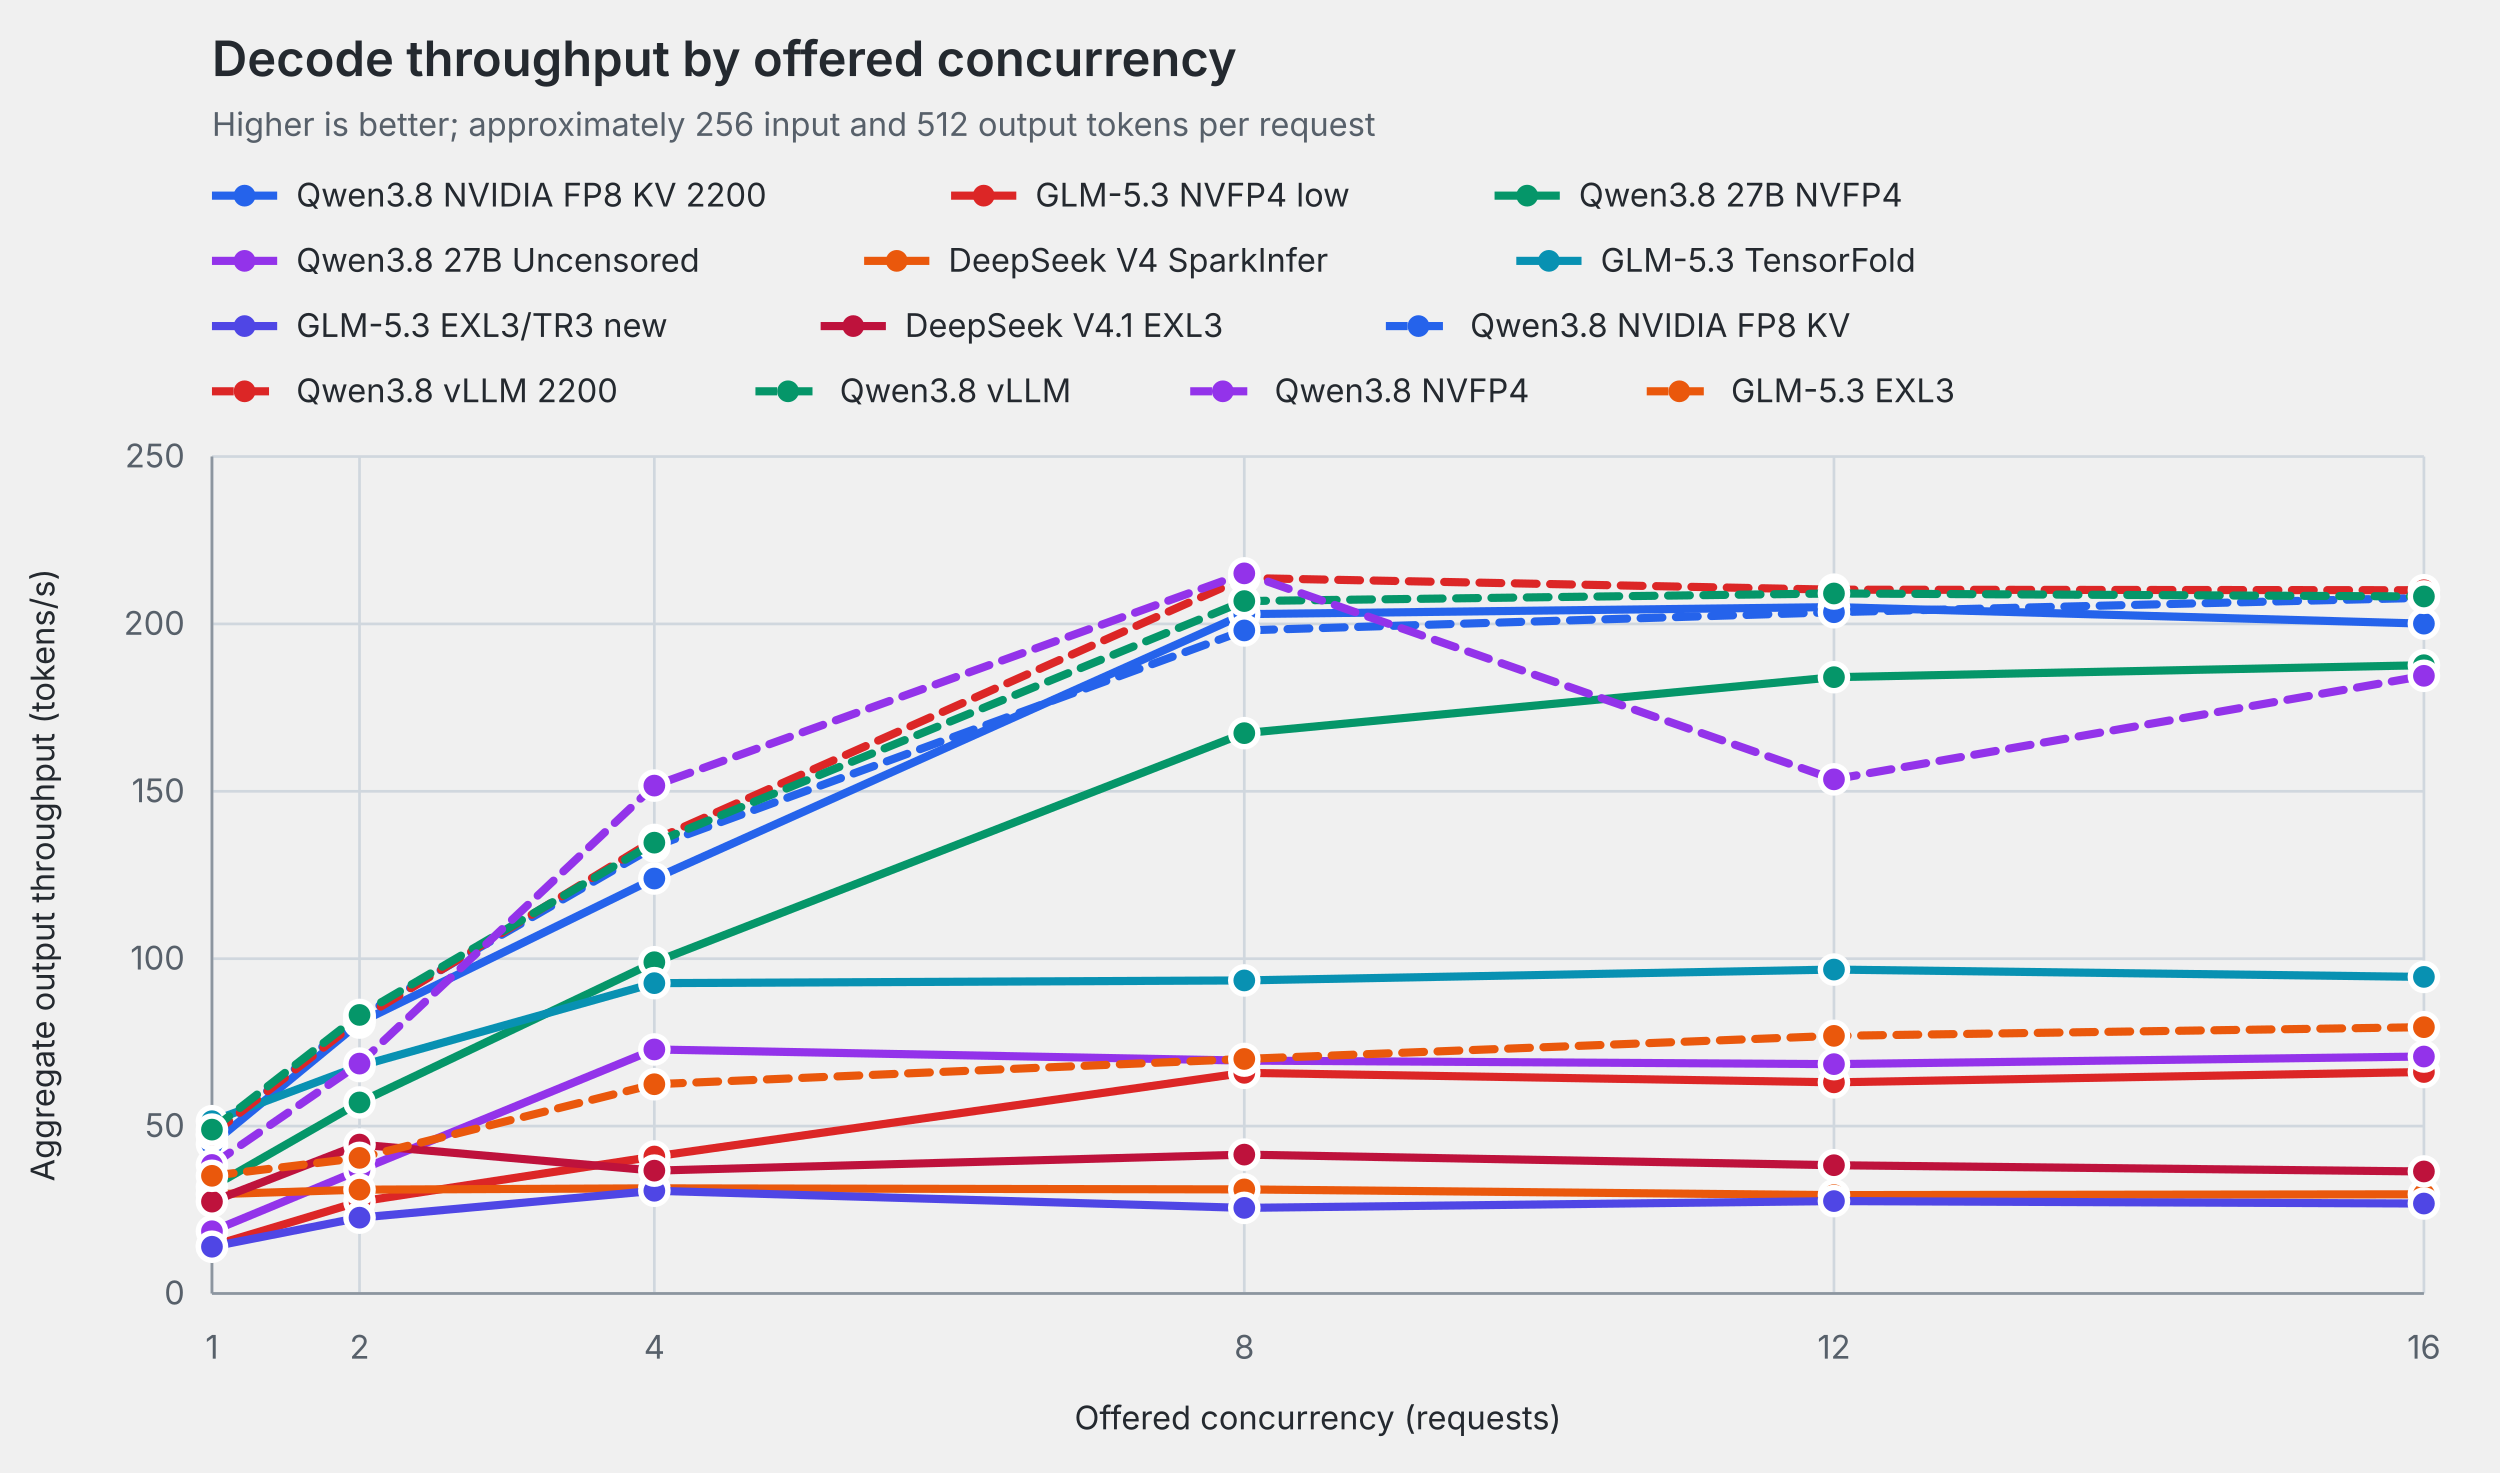
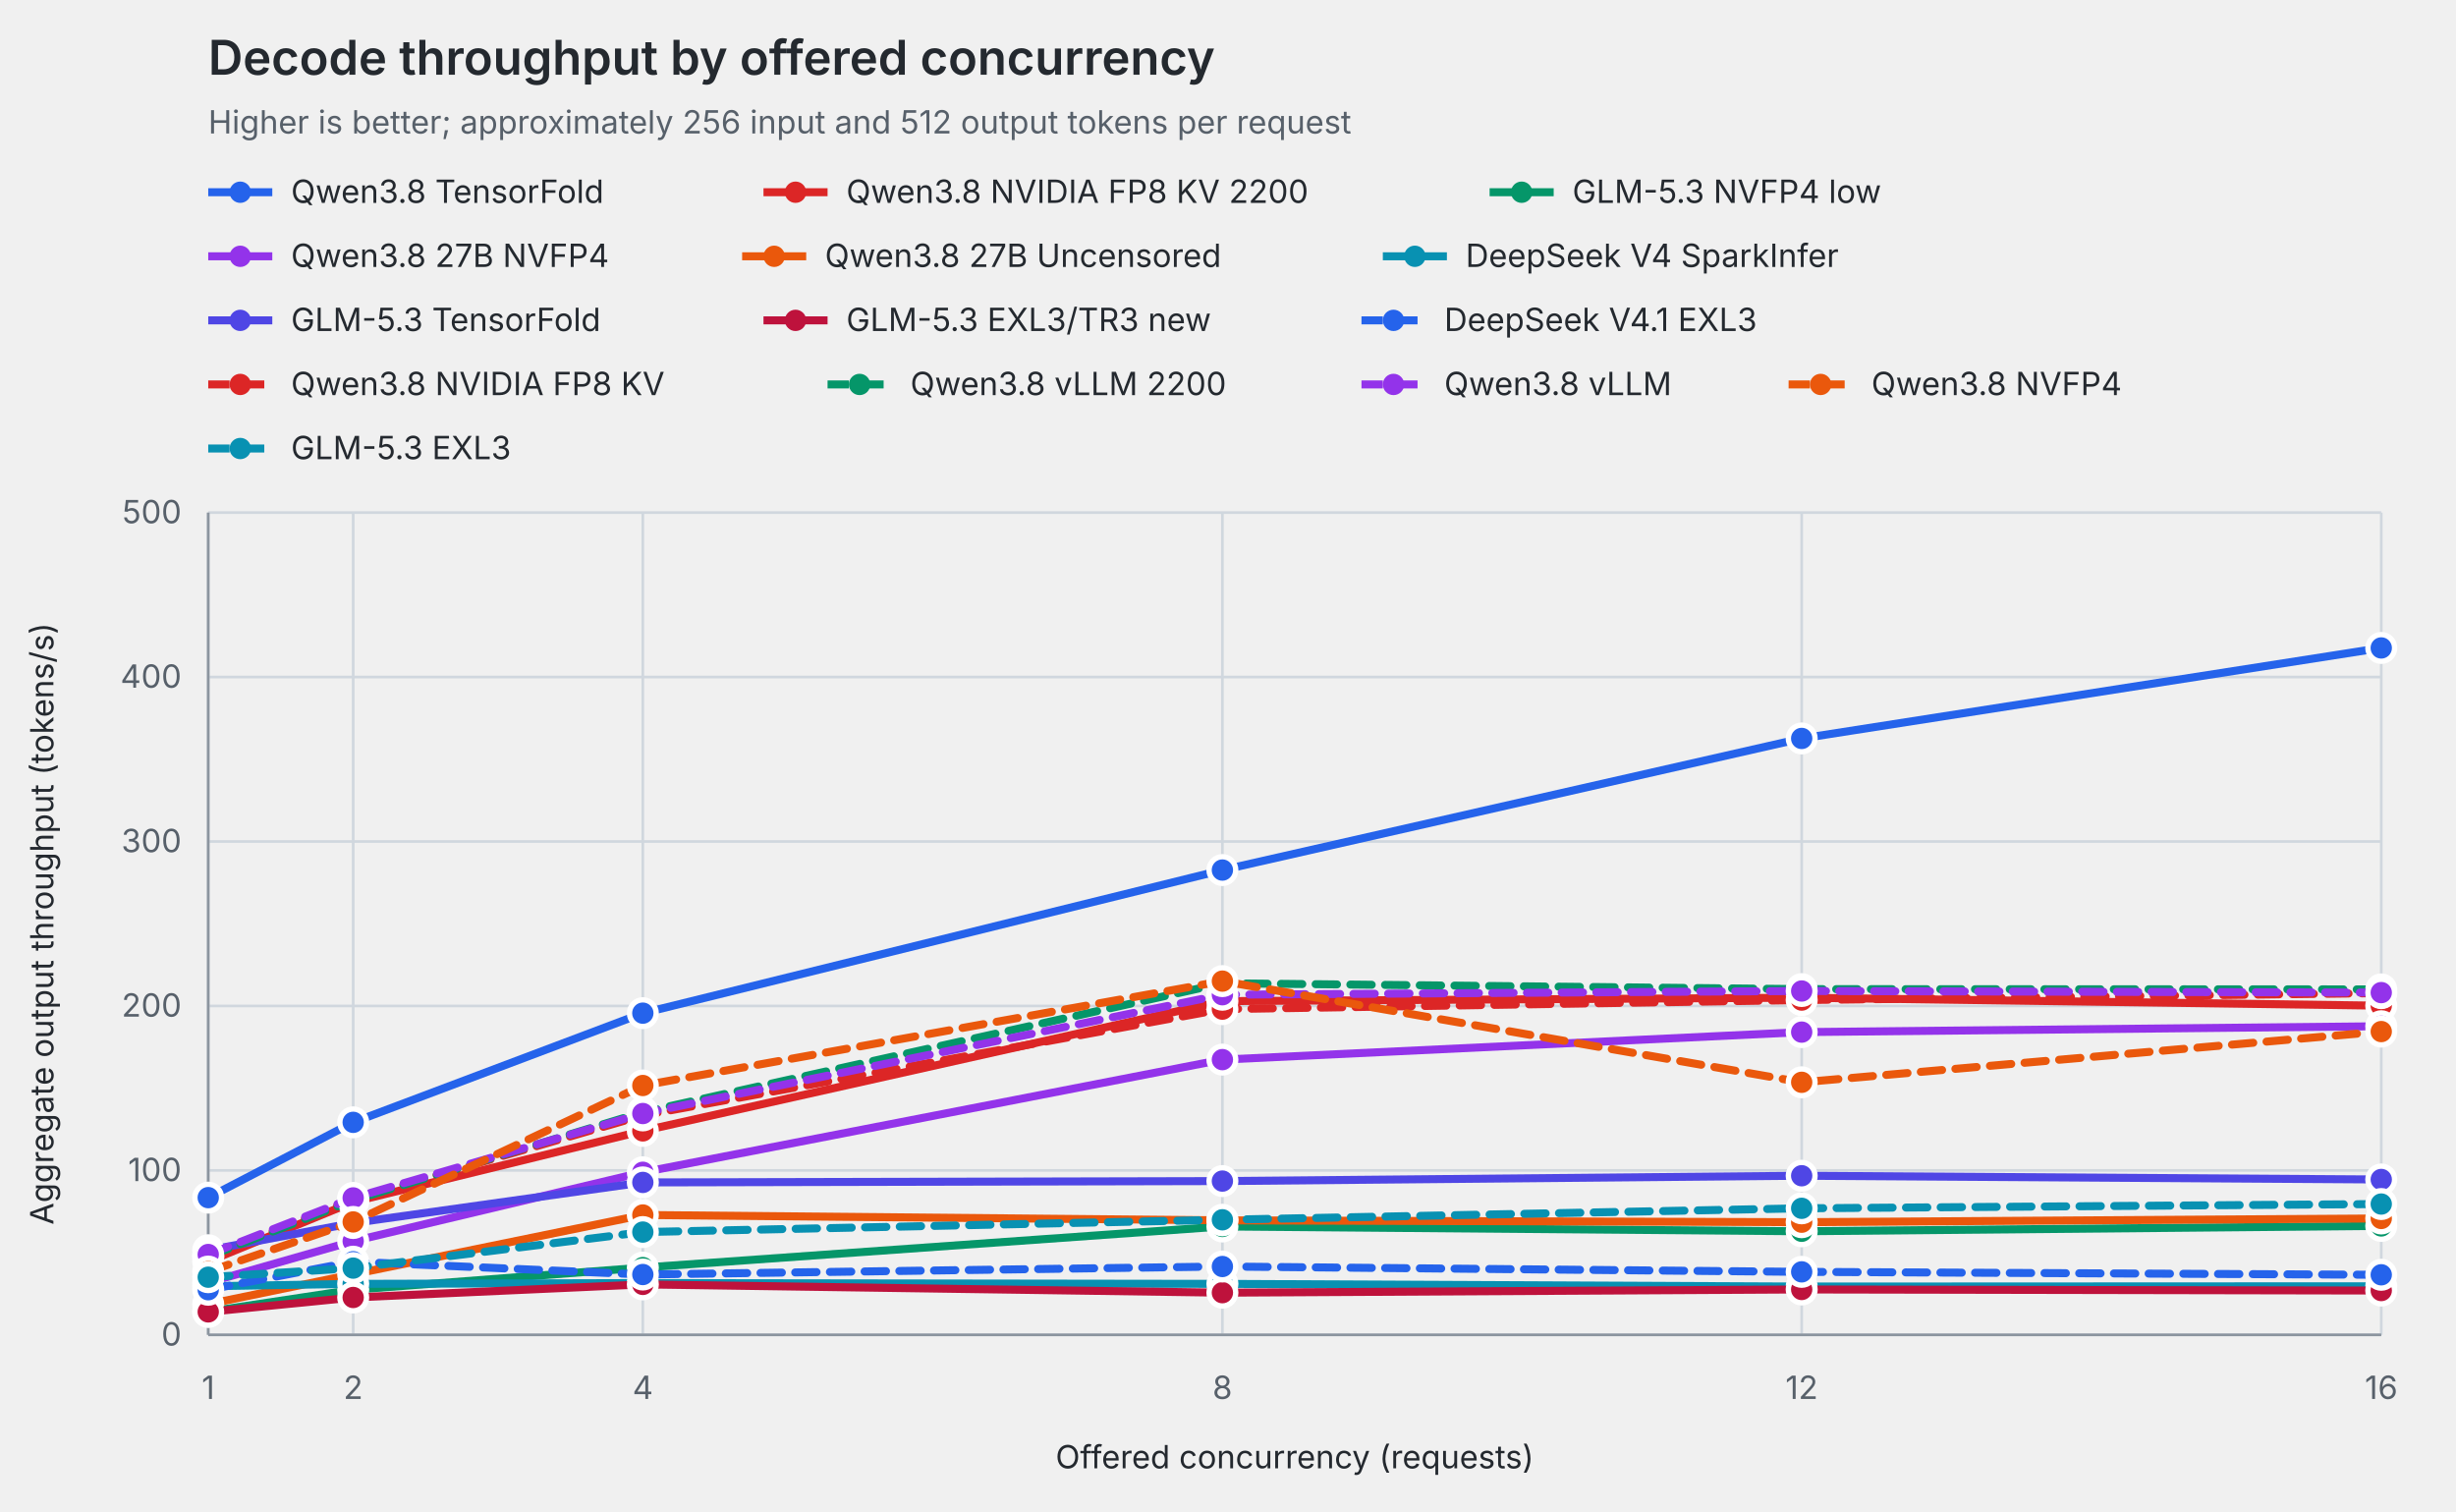
- <svg xmlns="http://www.w3.org/2000/svg" width="920" height="542" viewBox="0 0 920 542" role="img" aria-labelledby="title desc">
+ <svg xmlns="http://www.w3.org/2000/svg" width="920" height="566" viewBox="0 0 920 566" role="img" aria-labelledby="title desc">
  <style>
    :root { color-scheme: light dark; }
    text { font-family: ui-sans-serif, system-ui, -apple-system, BlinkMacSystemFont, "Segoe UI", sans-serif; fill: #24292f; font-size: 12px; }
    .title { font-size: 18px; font-weight: 600; }
    .subtitle, .tick { fill: #57606a; }
    .grid { stroke: #d0d7de; stroke-width: 1; }
    .axis { stroke: #8c959f; stroke-width: 1; }
    .series { fill: none; stroke-width: 3; stroke-linejoin: round; stroke-linecap: round; }
    .marker { stroke: #ffffff; stroke-width: 2; }
    @media (prefers-color-scheme: dark) {
      text { fill: #f0f6fc; }
      .subtitle, .tick { fill: #8c959f; }
      .grid { stroke: #30363d; }
      .axis { stroke: #6e7681; }
      .marker { stroke: #0d1117; }
    }
  </style>
  <text class="title" x="78" y="28">Decode throughput by offered concurrency</text>
  <text class="subtitle" x="78" y="50">Higher is better; approximately 256 input and 512 output tokens per request</text>
  <line x1="78" y1="72" x2="102" y2="72" stroke="#2563eb" stroke-width="3" stroke-dasharray="" />
  <circle cx="90" cy="72" r="4" fill="#2563eb" />
-   <text x="109" y="76">Qwen3.8 NVIDIA FP8 KV 2200</text>
-   <line x1="350" y1="72" x2="374" y2="72" stroke="#dc2626" stroke-width="3" stroke-dasharray="" />
-   <circle cx="362" cy="72" r="4" fill="#dc2626" />
-   <text x="381" y="76">GLM-5.3 NVFP4 low</text>
-   <line x1="550" y1="72" x2="574" y2="72" stroke="#059669" stroke-width="3" stroke-dasharray="" />
-   <circle cx="562" cy="72" r="4" fill="#059669" />
-   <text x="581" y="76">Qwen3.8 27B NVFP4</text>
+   <text x="109" y="76">Qwen3.8 TensorFold</text>
+   <line x1="286" y1="72" x2="310" y2="72" stroke="#dc2626" stroke-width="3" stroke-dasharray="" />
+   <circle cx="298" cy="72" r="4" fill="#dc2626" />
+   <text x="317" y="76">Qwen3.8 NVIDIA FP8 KV 2200</text>
+   <line x1="558" y1="72" x2="582" y2="72" stroke="#059669" stroke-width="3" stroke-dasharray="" />
+   <circle cx="570" cy="72" r="4" fill="#059669" />
+   <text x="589" y="76">GLM-5.3 NVFP4 low</text>
  <line x1="78" y1="96" x2="102" y2="96" stroke="#9333ea" stroke-width="3" stroke-dasharray="" />
  <circle cx="90" cy="96" r="4" fill="#9333ea" />
-   <text x="109" y="100">Qwen3.8 27B Uncensored</text>
-   <line x1="318" y1="96" x2="342" y2="96" stroke="#ea580c" stroke-width="3" stroke-dasharray="" />
-   <circle cx="330" cy="96" r="4" fill="#ea580c" />
-   <text x="349" y="100">DeepSeek V4 SparkInfer</text>
-   <line x1="558" y1="96" x2="582" y2="96" stroke="#0891b2" stroke-width="3" stroke-dasharray="" />
-   <circle cx="570" cy="96" r="4" fill="#0891b2" />
-   <text x="589" y="100">GLM-5.3 TensorFold</text>
+   <text x="109" y="100">Qwen3.8 27B NVFP4</text>
+   <line x1="278" y1="96" x2="302" y2="96" stroke="#ea580c" stroke-width="3" stroke-dasharray="" />
+   <circle cx="290" cy="96" r="4" fill="#ea580c" />
+   <text x="309" y="100">Qwen3.8 27B Uncensored</text>
+   <line x1="518" y1="96" x2="542" y2="96" stroke="#0891b2" stroke-width="3" stroke-dasharray="" />
+   <circle cx="530" cy="96" r="4" fill="#0891b2" />
+   <text x="549" y="100">DeepSeek V4 SparkInfer</text>
  <line x1="78" y1="120" x2="102" y2="120" stroke="#4f46e5" stroke-width="3" stroke-dasharray="" />
  <circle cx="90" cy="120" r="4" fill="#4f46e5" />
-   <text x="109" y="124">GLM-5.3 EXL3/TR3 new</text>
-   <line x1="302" y1="120" x2="326" y2="120" stroke="#be123c" stroke-width="3" stroke-dasharray="" />
-   <circle cx="314" cy="120" r="4" fill="#be123c" />
-   <text x="333" y="124">DeepSeek V4.1 EXL3</text>
+   <text x="109" y="124">GLM-5.3 TensorFold</text>
+   <line x1="286" y1="120" x2="310" y2="120" stroke="#be123c" stroke-width="3" stroke-dasharray="" />
+   <circle cx="298" cy="120" r="4" fill="#be123c" />
+   <text x="317" y="124">GLM-5.3 EXL3/TR3 new</text>
  <line x1="510" y1="120" x2="534" y2="120" stroke="#2563eb" stroke-width="3" stroke-dasharray="8 5" />
  <circle cx="522" cy="120" r="4" fill="#2563eb" />
-   <text x="541" y="124">Qwen3.8 NVIDIA FP8 KV</text>
+   <text x="541" y="124">DeepSeek V4.1 EXL3</text>
  <line x1="78" y1="144" x2="102" y2="144" stroke="#dc2626" stroke-width="3" stroke-dasharray="8 5" />
  <circle cx="90" cy="144" r="4" fill="#dc2626" />
-   <text x="109" y="148">Qwen3.8 vLLM 2200</text>
-   <line x1="278" y1="144" x2="302" y2="144" stroke="#059669" stroke-width="3" stroke-dasharray="8 5" />
-   <circle cx="290" cy="144" r="4" fill="#059669" />
-   <text x="309" y="148">Qwen3.8 vLLM</text>
-   <line x1="438" y1="144" x2="462" y2="144" stroke="#9333ea" stroke-width="3" stroke-dasharray="8 5" />
-   <circle cx="450" cy="144" r="4" fill="#9333ea" />
-   <text x="469" y="148">Qwen3.8 NVFP4</text>
-   <line x1="606" y1="144" x2="630" y2="144" stroke="#ea580c" stroke-width="3" stroke-dasharray="8 5" />
-   <circle cx="618" cy="144" r="4" fill="#ea580c" />
-   <text x="637" y="148">GLM-5.3 EXL3</text>
-   <line class="grid" x1="78" y1="476.0" x2="892" y2="476.0" />
-   <text class="tick" x="68" y="480.0" text-anchor="end">0</text>
-   <line class="grid" x1="78" y1="414.4" x2="892" y2="414.4" />
-   <text class="tick" x="68" y="418.4" text-anchor="end">50</text>
-   <line class="grid" x1="78" y1="352.8" x2="892" y2="352.8" />
-   <text class="tick" x="68" y="356.8" text-anchor="end">100</text>
-   <line class="grid" x1="78" y1="291.2" x2="892" y2="291.2" />
-   <text class="tick" x="68" y="295.2" text-anchor="end">150</text>
-   <line class="grid" x1="78" y1="229.6" x2="892" y2="229.6" />
-   <text class="tick" x="68" y="233.6" text-anchor="end">200</text>
-   <line class="grid" x1="78" y1="168.0" x2="892" y2="168.0" />
-   <text class="tick" x="68" y="172.0" text-anchor="end">250</text>
-   <line class="grid" x1="78.0" y1="168" x2="78.0" y2="476" />
-   <text class="tick" x="78.0" y="500" text-anchor="middle">1</text>
-   <line class="grid" x1="132.3" y1="168" x2="132.3" y2="476" />
-   <text class="tick" x="132.3" y="500" text-anchor="middle">2</text>
-   <line class="grid" x1="240.8" y1="168" x2="240.8" y2="476" />
-   <text class="tick" x="240.8" y="500" text-anchor="middle">4</text>
-   <line class="grid" x1="457.9" y1="168" x2="457.9" y2="476" />
-   <text class="tick" x="457.9" y="500" text-anchor="middle">8</text>
-   <line class="grid" x1="674.9" y1="168" x2="674.9" y2="476" />
-   <text class="tick" x="674.9" y="500" text-anchor="middle">12</text>
-   <line class="grid" x1="892.0" y1="168" x2="892.0" y2="476" />
-   <text class="tick" x="892.0" y="500" text-anchor="middle">16</text>
-   <line class="axis" x1="78" y1="476" x2="892" y2="476" />
-   <line class="axis" x1="78" y1="168" x2="78" y2="476" />
-   <text x="485.0" y="526" text-anchor="middle">Offered concurrency (requests)</text>
-   <text transform="translate(20 322.0) rotate(-90)" text-anchor="middle">Aggregate output throughput (tokens/s)</text>
-   <path class="series" d="M 78.0 421.0 L 132.3 376.3 L 240.8 323.3 L 457.9 226.0 L 674.9 223.4 L 892.0 229.5" stroke="#2563eb" stroke-dasharray="" />
-   <circle class="marker" cx="78.0" cy="421.0" r="5" fill="#2563eb" />
-   <circle class="marker" cx="132.3" cy="376.3" r="5" fill="#2563eb" />
-   <circle class="marker" cx="240.8" cy="323.3" r="5" fill="#2563eb" />
-   <circle class="marker" cx="457.9" cy="226.0" r="5" fill="#2563eb" />
-   <circle class="marker" cx="674.9" cy="223.4" r="5" fill="#2563eb" />
-   <circle class="marker" cx="892.0" cy="229.5" r="5" fill="#2563eb" />
-   <path class="series" d="M 78.0 458.5 L 132.3 442.2 L 240.8 425.6 L 457.9 394.8 L 674.9 398.3 L 892.0 394.5" stroke="#dc2626" stroke-dasharray="" />
-   <circle class="marker" cx="78.0" cy="458.5" r="5" fill="#dc2626" />
-   <circle class="marker" cx="132.3" cy="442.2" r="5" fill="#dc2626" />
-   <circle class="marker" cx="240.8" cy="425.6" r="5" fill="#dc2626" />
-   <circle class="marker" cx="457.9" cy="394.8" r="5" fill="#dc2626" />
-   <circle class="marker" cx="674.9" cy="398.3" r="5" fill="#dc2626" />
-   <circle class="marker" cx="892.0" cy="394.5" r="5" fill="#dc2626" />
-   <path class="series" d="M 78.0 436.8 L 132.3 405.7 L 240.8 354.1 L 457.9 269.8 L 674.9 249.2 L 892.0 244.8" stroke="#059669" stroke-dasharray="" />
-   <circle class="marker" cx="78.0" cy="436.8" r="5" fill="#059669" />
-   <circle class="marker" cx="132.3" cy="405.7" r="5" fill="#059669" />
-   <circle class="marker" cx="240.8" cy="354.1" r="5" fill="#059669" />
-   <circle class="marker" cx="457.9" cy="269.8" r="5" fill="#059669" />
-   <circle class="marker" cx="674.9" cy="249.2" r="5" fill="#059669" />
-   <circle class="marker" cx="892.0" cy="244.8" r="5" fill="#059669" />
-   <path class="series" d="M 78.0 453.1 L 132.3 430.6 L 240.8 386.2 L 457.9 390.3 L 674.9 391.6 L 892.0 388.8" stroke="#9333ea" stroke-dasharray="" />
-   <circle class="marker" cx="78.0" cy="453.1" r="5" fill="#9333ea" />
-   <circle class="marker" cx="132.3" cy="430.6" r="5" fill="#9333ea" />
-   <circle class="marker" cx="240.8" cy="386.2" r="5" fill="#9333ea" />
-   <circle class="marker" cx="457.9" cy="390.3" r="5" fill="#9333ea" />
-   <circle class="marker" cx="674.9" cy="391.6" r="5" fill="#9333ea" />
-   <circle class="marker" cx="892.0" cy="388.8" r="5" fill="#9333ea" />
-   <path class="series" d="M 78.0 439.5 L 132.3 437.8 L 240.8 437.3 L 457.9 437.7 L 674.9 439.8 L 892.0 439.5" stroke="#ea580c" stroke-dasharray="" />
-   <circle class="marker" cx="78.0" cy="439.5" r="5" fill="#ea580c" />
-   <circle class="marker" cx="132.3" cy="437.8" r="5" fill="#ea580c" />
-   <circle class="marker" cx="240.8" cy="437.3" r="5" fill="#ea580c" />
-   <circle class="marker" cx="457.9" cy="437.7" r="5" fill="#ea580c" />
-   <circle class="marker" cx="674.9" cy="439.8" r="5" fill="#ea580c" />
-   <circle class="marker" cx="892.0" cy="439.5" r="5" fill="#ea580c" />
-   <path class="series" d="M 78.0 412.6 L 132.3 392.3 L 240.8 361.8 L 457.9 360.8 L 674.9 356.8 L 892.0 359.5" stroke="#0891b2" stroke-dasharray="" />
-   <circle class="marker" cx="78.0" cy="412.6" r="5" fill="#0891b2" />
-   <circle class="marker" cx="132.3" cy="392.3" r="5" fill="#0891b2" />
-   <circle class="marker" cx="240.8" cy="361.8" r="5" fill="#0891b2" />
-   <circle class="marker" cx="457.9" cy="360.8" r="5" fill="#0891b2" />
-   <circle class="marker" cx="674.9" cy="356.8" r="5" fill="#0891b2" />
-   <circle class="marker" cx="892.0" cy="359.5" r="5" fill="#0891b2" />
-   <path class="series" d="M 78.0 458.8 L 132.3 448.1 L 240.8 438.2 L 457.9 444.5 L 674.9 442.0 L 892.0 442.9" stroke="#4f46e5" stroke-dasharray="" />
-   <circle class="marker" cx="78.0" cy="458.8" r="5" fill="#4f46e5" />
-   <circle class="marker" cx="132.3" cy="448.1" r="5" fill="#4f46e5" />
-   <circle class="marker" cx="240.8" cy="438.2" r="5" fill="#4f46e5" />
-   <circle class="marker" cx="457.9" cy="444.5" r="5" fill="#4f46e5" />
-   <circle class="marker" cx="674.9" cy="442.0" r="5" fill="#4f46e5" />
-   <circle class="marker" cx="892.0" cy="442.9" r="5" fill="#4f46e5" />
-   <path class="series" d="M 78.0 442.2 L 132.3 421.2 L 240.8 430.8 L 457.9 424.9 L 674.9 428.8 L 892.0 431.1" stroke="#be123c" stroke-dasharray="" />
-   <circle class="marker" cx="78.0" cy="442.2" r="5" fill="#be123c" />
-   <circle class="marker" cx="132.3" cy="421.2" r="5" fill="#be123c" />
-   <circle class="marker" cx="240.8" cy="430.8" r="5" fill="#be123c" />
-   <circle class="marker" cx="457.9" cy="424.9" r="5" fill="#be123c" />
-   <circle class="marker" cx="674.9" cy="428.8" r="5" fill="#be123c" />
-   <circle class="marker" cx="892.0" cy="431.1" r="5" fill="#be123c" />
-   <path class="series" d="M 78.0 417.7 L 132.3 374.3 L 240.8 311.5 L 457.9 232.0 L 674.9 225.3 L 892.0 220.0" stroke="#2563eb" stroke-dasharray="8 5" />
-   <circle class="marker" cx="78.0" cy="417.7" r="5" fill="#2563eb" />
-   <circle class="marker" cx="132.3" cy="374.3" r="5" fill="#2563eb" />
-   <circle class="marker" cx="240.8" cy="311.5" r="5" fill="#2563eb" />
-   <circle class="marker" cx="457.9" cy="232.0" r="5" fill="#2563eb" />
-   <circle class="marker" cx="674.9" cy="225.3" r="5" fill="#2563eb" />
-   <circle class="marker" cx="892.0" cy="220.0" r="5" fill="#2563eb" />
-   <path class="series" d="M 78.0 417.5 L 132.3 375.2 L 240.8 309.1 L 457.9 212.7 L 674.9 217.0 L 892.0 217.2" stroke="#dc2626" stroke-dasharray="8 5" />
-   <circle class="marker" cx="78.0" cy="417.5" r="5" fill="#dc2626" />
-   <circle class="marker" cx="132.3" cy="375.2" r="5" fill="#dc2626" />
-   <circle class="marker" cx="240.8" cy="309.1" r="5" fill="#dc2626" />
-   <circle class="marker" cx="457.9" cy="212.7" r="5" fill="#dc2626" />
-   <circle class="marker" cx="674.9" cy="217.0" r="5" fill="#dc2626" />
-   <circle class="marker" cx="892.0" cy="217.2" r="5" fill="#dc2626" />
-   <path class="series" d="M 78.0 415.7 L 132.3 373.5 L 240.8 310.1 L 457.9 221.2 L 674.9 218.4 L 892.0 219.5" stroke="#059669" stroke-dasharray="8 5" />
-   <circle class="marker" cx="78.0" cy="415.7" r="5" fill="#059669" />
-   <circle class="marker" cx="132.3" cy="373.5" r="5" fill="#059669" />
-   <circle class="marker" cx="240.8" cy="310.1" r="5" fill="#059669" />
-   <circle class="marker" cx="457.9" cy="221.2" r="5" fill="#059669" />
-   <circle class="marker" cx="674.9" cy="218.4" r="5" fill="#059669" />
-   <circle class="marker" cx="892.0" cy="219.5" r="5" fill="#059669" />
-   <path class="series" d="M 78.0 428.7 L 132.3 391.4 L 240.8 289.1 L 457.9 211.0 L 674.9 286.8 L 892.0 248.7" stroke="#9333ea" stroke-dasharray="8 5" />
-   <circle class="marker" cx="78.0" cy="428.7" r="5" fill="#9333ea" />
-   <circle class="marker" cx="132.3" cy="391.4" r="5" fill="#9333ea" />
-   <circle class="marker" cx="240.8" cy="289.1" r="5" fill="#9333ea" />
-   <circle class="marker" cx="457.9" cy="211.0" r="5" fill="#9333ea" />
-   <circle class="marker" cx="674.9" cy="286.8" r="5" fill="#9333ea" />
-   <circle class="marker" cx="892.0" cy="248.7" r="5" fill="#9333ea" />
-   <path class="series" d="M 78.0 432.7 L 132.3 426.1 L 240.8 399.0 L 457.9 389.7 L 674.9 381.2 L 892.0 378.0" stroke="#ea580c" stroke-dasharray="8 5" />
-   <circle class="marker" cx="78.0" cy="432.7" r="5" fill="#ea580c" />
-   <circle class="marker" cx="132.3" cy="426.1" r="5" fill="#ea580c" />
-   <circle class="marker" cx="240.8" cy="399.0" r="5" fill="#ea580c" />
-   <circle class="marker" cx="457.9" cy="389.7" r="5" fill="#ea580c" />
-   <circle class="marker" cx="674.9" cy="381.2" r="5" fill="#ea580c" />
-   <circle class="marker" cx="892.0" cy="378.0" r="5" fill="#ea580c" />
+   <text x="109" y="148">Qwen3.8 NVIDIA FP8 KV</text>
+   <line x1="310" y1="144" x2="334" y2="144" stroke="#059669" stroke-width="3" stroke-dasharray="8 5" />
+   <circle cx="322" cy="144" r="4" fill="#059669" />
+   <text x="341" y="148">Qwen3.8 vLLM 2200</text>
+   <line x1="510" y1="144" x2="534" y2="144" stroke="#9333ea" stroke-width="3" stroke-dasharray="8 5" />
+   <circle cx="522" cy="144" r="4" fill="#9333ea" />
+   <text x="541" y="148">Qwen3.8 vLLM</text>
+   <line x1="670" y1="144" x2="694" y2="144" stroke="#ea580c" stroke-width="3" stroke-dasharray="8 5" />
+   <circle cx="682" cy="144" r="4" fill="#ea580c" />
+   <text x="701" y="148">Qwen3.8 NVFP4</text>
+   <line x1="78" y1="168" x2="102" y2="168" stroke="#0891b2" stroke-width="3" stroke-dasharray="8 5" />
+   <circle cx="90" cy="168" r="4" fill="#0891b2" />
+   <text x="109" y="172">GLM-5.3 EXL3</text>
+   <line class="grid" x1="78" y1="500.0" x2="892" y2="500.0" />
+   <text class="tick" x="68" y="504.0" text-anchor="end">0</text>
+   <line class="grid" x1="78" y1="438.4" x2="892" y2="438.4" />
+   <text class="tick" x="68" y="442.4" text-anchor="end">100</text>
+   <line class="grid" x1="78" y1="376.8" x2="892" y2="376.8" />
+   <text class="tick" x="68" y="380.8" text-anchor="end">200</text>
+   <line class="grid" x1="78" y1="315.2" x2="892" y2="315.2" />
+   <text class="tick" x="68" y="319.2" text-anchor="end">300</text>
+   <line class="grid" x1="78" y1="253.6" x2="892" y2="253.6" />
+   <text class="tick" x="68" y="257.6" text-anchor="end">400</text>
+   <line class="grid" x1="78" y1="192.0" x2="892" y2="192.0" />
+   <text class="tick" x="68" y="196.0" text-anchor="end">500</text>
+   <line class="grid" x1="78.0" y1="192" x2="78.0" y2="500" />
+   <text class="tick" x="78.0" y="524" text-anchor="middle">1</text>
+   <line class="grid" x1="132.3" y1="192" x2="132.3" y2="500" />
+   <text class="tick" x="132.3" y="524" text-anchor="middle">2</text>
+   <line class="grid" x1="240.8" y1="192" x2="240.8" y2="500" />
+   <text class="tick" x="240.8" y="524" text-anchor="middle">4</text>
+   <line class="grid" x1="457.9" y1="192" x2="457.9" y2="500" />
+   <text class="tick" x="457.9" y="524" text-anchor="middle">8</text>
+   <line class="grid" x1="674.9" y1="192" x2="674.9" y2="500" />
+   <text class="tick" x="674.9" y="524" text-anchor="middle">12</text>
+   <line class="grid" x1="892.0" y1="192" x2="892.0" y2="500" />
+   <text class="tick" x="892.0" y="524" text-anchor="middle">16</text>
+   <line class="axis" x1="78" y1="500" x2="892" y2="500" />
+   <line class="axis" x1="78" y1="192" x2="78" y2="500" />
+   <text x="485.0" y="550" text-anchor="middle">Offered concurrency (requests)</text>
+   <text transform="translate(20 346.0) rotate(-90)" text-anchor="middle">Aggregate output throughput (tokens/s)</text>
+   <path class="series" d="M 78.0 448.6 L 132.3 420.4 L 240.8 379.5 L 457.9 325.9 L 674.9 276.6 L 892.0 242.7" stroke="#2563eb" stroke-dasharray="" />
+   <circle class="marker" cx="78.0" cy="448.6" r="5" fill="#2563eb" />
+   <circle class="marker" cx="132.3" cy="420.4" r="5" fill="#2563eb" />
+   <circle class="marker" cx="240.8" cy="379.5" r="5" fill="#2563eb" />
+   <circle class="marker" cx="457.9" cy="325.9" r="5" fill="#2563eb" />
+   <circle class="marker" cx="674.9" cy="276.6" r="5" fill="#2563eb" />
+   <circle class="marker" cx="892.0" cy="242.7" r="5" fill="#2563eb" />
+   <path class="series" d="M 78.0 472.5 L 132.3 450.2 L 240.8 423.6 L 457.9 375.0 L 674.9 373.7 L 892.0 376.7" stroke="#dc2626" stroke-dasharray="" />
+   <circle class="marker" cx="78.0" cy="472.5" r="5" fill="#dc2626" />
+   <circle class="marker" cx="132.3" cy="450.2" r="5" fill="#dc2626" />
+   <circle class="marker" cx="240.8" cy="423.6" r="5" fill="#dc2626" />
+   <circle class="marker" cx="457.9" cy="375.0" r="5" fill="#dc2626" />
+   <circle class="marker" cx="674.9" cy="373.7" r="5" fill="#dc2626" />
+   <circle class="marker" cx="892.0" cy="376.7" r="5" fill="#dc2626" />
+   <path class="series" d="M 78.0 491.3 L 132.3 483.1 L 240.8 474.8 L 457.9 459.4 L 674.9 461.2 L 892.0 459.2" stroke="#059669" stroke-dasharray="" />
+   <circle class="marker" cx="78.0" cy="491.3" r="5" fill="#059669" />
+   <circle class="marker" cx="132.3" cy="483.1" r="5" fill="#059669" />
+   <circle class="marker" cx="240.8" cy="474.8" r="5" fill="#059669" />
+   <circle class="marker" cx="457.9" cy="459.4" r="5" fill="#059669" />
+   <circle class="marker" cx="674.9" cy="461.2" r="5" fill="#059669" />
+   <circle class="marker" cx="892.0" cy="459.2" r="5" fill="#059669" />
+   <path class="series" d="M 78.0 480.4 L 132.3 464.9 L 240.8 439.1 L 457.9 396.9 L 674.9 386.6 L 892.0 384.4" stroke="#9333ea" stroke-dasharray="" />
+   <circle class="marker" cx="78.0" cy="480.4" r="5" fill="#9333ea" />
+   <circle class="marker" cx="132.3" cy="464.9" r="5" fill="#9333ea" />
+   <circle class="marker" cx="240.8" cy="439.1" r="5" fill="#9333ea" />
+   <circle class="marker" cx="457.9" cy="396.9" r="5" fill="#9333ea" />
+   <circle class="marker" cx="674.9" cy="386.6" r="5" fill="#9333ea" />
+   <circle class="marker" cx="892.0" cy="384.4" r="5" fill="#9333ea" />
+   <path class="series" d="M 78.0 488.5 L 132.3 477.3 L 240.8 455.1 L 457.9 457.1 L 674.9 457.8 L 892.0 456.4" stroke="#ea580c" stroke-dasharray="" />
+   <circle class="marker" cx="78.0" cy="488.5" r="5" fill="#ea580c" />
+   <circle class="marker" cx="132.3" cy="477.3" r="5" fill="#ea580c" />
+   <circle class="marker" cx="240.8" cy="455.1" r="5" fill="#ea580c" />
+   <circle class="marker" cx="457.9" cy="457.1" r="5" fill="#ea580c" />
+   <circle class="marker" cx="674.9" cy="457.8" r="5" fill="#ea580c" />
+   <circle class="marker" cx="892.0" cy="456.4" r="5" fill="#ea580c" />
+   <path class="series" d="M 78.0 481.8 L 132.3 480.9 L 240.8 480.6 L 457.9 480.9 L 674.9 481.9 L 892.0 481.8" stroke="#0891b2" stroke-dasharray="" />
+   <circle class="marker" cx="78.0" cy="481.8" r="5" fill="#0891b2" />
+   <circle class="marker" cx="132.3" cy="480.9" r="5" fill="#0891b2" />
+   <circle class="marker" cx="240.8" cy="480.6" r="5" fill="#0891b2" />
+   <circle class="marker" cx="457.9" cy="480.9" r="5" fill="#0891b2" />
+   <circle class="marker" cx="674.9" cy="481.9" r="5" fill="#0891b2" />
+   <circle class="marker" cx="892.0" cy="481.8" r="5" fill="#0891b2" />
+   <path class="series" d="M 78.0 468.3 L 132.3 458.1 L 240.8 442.9 L 457.9 442.4 L 674.9 440.4 L 892.0 441.8" stroke="#4f46e5" stroke-dasharray="" />
+   <circle class="marker" cx="78.0" cy="468.3" r="5" fill="#4f46e5" />
+   <circle class="marker" cx="132.3" cy="458.1" r="5" fill="#4f46e5" />
+   <circle class="marker" cx="240.8" cy="442.9" r="5" fill="#4f46e5" />
+   <circle class="marker" cx="457.9" cy="442.4" r="5" fill="#4f46e5" />
+   <circle class="marker" cx="674.9" cy="440.4" r="5" fill="#4f46e5" />
+   <circle class="marker" cx="892.0" cy="441.8" r="5" fill="#4f46e5" />
+   <path class="series" d="M 78.0 491.4 L 132.3 486.0 L 240.8 481.1 L 457.9 484.2 L 674.9 483.0 L 892.0 483.4" stroke="#be123c" stroke-dasharray="" />
+   <circle class="marker" cx="78.0" cy="491.4" r="5" fill="#be123c" />
+   <circle class="marker" cx="132.3" cy="486.0" r="5" fill="#be123c" />
+   <circle class="marker" cx="240.8" cy="481.1" r="5" fill="#be123c" />
+   <circle class="marker" cx="457.9" cy="484.2" r="5" fill="#be123c" />
+   <circle class="marker" cx="674.9" cy="483.0" r="5" fill="#be123c" />
+   <circle class="marker" cx="892.0" cy="483.4" r="5" fill="#be123c" />
+   <path class="series" d="M 78.0 483.1 L 132.3 472.6 L 240.8 477.4 L 457.9 474.4 L 674.9 476.4 L 892.0 477.5" stroke="#2563eb" stroke-dasharray="8 5" />
+   <circle class="marker" cx="78.0" cy="483.1" r="5" fill="#2563eb" />
+   <circle class="marker" cx="132.3" cy="472.6" r="5" fill="#2563eb" />
+   <circle class="marker" cx="240.8" cy="477.4" r="5" fill="#2563eb" />
+   <circle class="marker" cx="457.9" cy="474.4" r="5" fill="#2563eb" />
+   <circle class="marker" cx="674.9" cy="476.4" r="5" fill="#2563eb" />
+   <circle class="marker" cx="892.0" cy="477.5" r="5" fill="#2563eb" />
+   <path class="series" d="M 78.0 470.8 L 132.3 449.2 L 240.8 417.8 L 457.9 378.0 L 674.9 374.6 L 892.0 372.0" stroke="#dc2626" stroke-dasharray="8 5" />
+   <circle class="marker" cx="78.0" cy="470.8" r="5" fill="#dc2626" />
+   <circle class="marker" cx="132.3" cy="449.2" r="5" fill="#dc2626" />
+   <circle class="marker" cx="240.8" cy="417.8" r="5" fill="#dc2626" />
+   <circle class="marker" cx="457.9" cy="378.0" r="5" fill="#dc2626" />
+   <circle class="marker" cx="674.9" cy="374.6" r="5" fill="#dc2626" />
+   <circle class="marker" cx="892.0" cy="372.0" r="5" fill="#dc2626" />
+   <path class="series" d="M 78.0 470.7 L 132.3 449.6 L 240.8 416.6 L 457.9 368.3 L 674.9 370.5 L 892.0 370.6" stroke="#059669" stroke-dasharray="8 5" />
+   <circle class="marker" cx="78.0" cy="470.7" r="5" fill="#059669" />
+   <circle class="marker" cx="132.3" cy="449.6" r="5" fill="#059669" />
+   <circle class="marker" cx="240.8" cy="416.6" r="5" fill="#059669" />
+   <circle class="marker" cx="457.9" cy="368.3" r="5" fill="#059669" />
+   <circle class="marker" cx="674.9" cy="370.5" r="5" fill="#059669" />
+   <circle class="marker" cx="892.0" cy="370.6" r="5" fill="#059669" />
+   <path class="series" d="M 78.0 469.9 L 132.3 448.7 L 240.8 417.1 L 457.9 372.6 L 674.9 371.2 L 892.0 371.8" stroke="#9333ea" stroke-dasharray="8 5" />
+   <circle class="marker" cx="78.0" cy="469.9" r="5" fill="#9333ea" />
+   <circle class="marker" cx="132.3" cy="448.7" r="5" fill="#9333ea" />
+   <circle class="marker" cx="240.8" cy="417.1" r="5" fill="#9333ea" />
+   <circle class="marker" cx="457.9" cy="372.6" r="5" fill="#9333ea" />
+   <circle class="marker" cx="674.9" cy="371.2" r="5" fill="#9333ea" />
+   <circle class="marker" cx="892.0" cy="371.8" r="5" fill="#9333ea" />
+   <path class="series" d="M 78.0 476.3 L 132.3 457.7 L 240.8 406.6 L 457.9 367.5 L 674.9 405.4 L 892.0 386.4" stroke="#ea580c" stroke-dasharray="8 5" />
+   <circle class="marker" cx="78.0" cy="476.3" r="5" fill="#ea580c" />
+   <circle class="marker" cx="132.3" cy="457.7" r="5" fill="#ea580c" />
+   <circle class="marker" cx="240.8" cy="406.6" r="5" fill="#ea580c" />
+   <circle class="marker" cx="457.9" cy="367.5" r="5" fill="#ea580c" />
+   <circle class="marker" cx="674.9" cy="405.4" r="5" fill="#ea580c" />
+   <circle class="marker" cx="892.0" cy="386.4" r="5" fill="#ea580c" />
+   <path class="series" d="M 78.0 478.4 L 132.3 475.0 L 240.8 461.5 L 457.9 456.9 L 674.9 452.6 L 892.0 451.0" stroke="#0891b2" stroke-dasharray="8 5" />
+   <circle class="marker" cx="78.0" cy="478.4" r="5" fill="#0891b2" />
+   <circle class="marker" cx="132.3" cy="475.0" r="5" fill="#0891b2" />
+   <circle class="marker" cx="240.8" cy="461.5" r="5" fill="#0891b2" />
+   <circle class="marker" cx="457.9" cy="456.9" r="5" fill="#0891b2" />
+   <circle class="marker" cx="674.9" cy="452.6" r="5" fill="#0891b2" />
+   <circle class="marker" cx="892.0" cy="451.0" r="5" fill="#0891b2" />
</svg>
